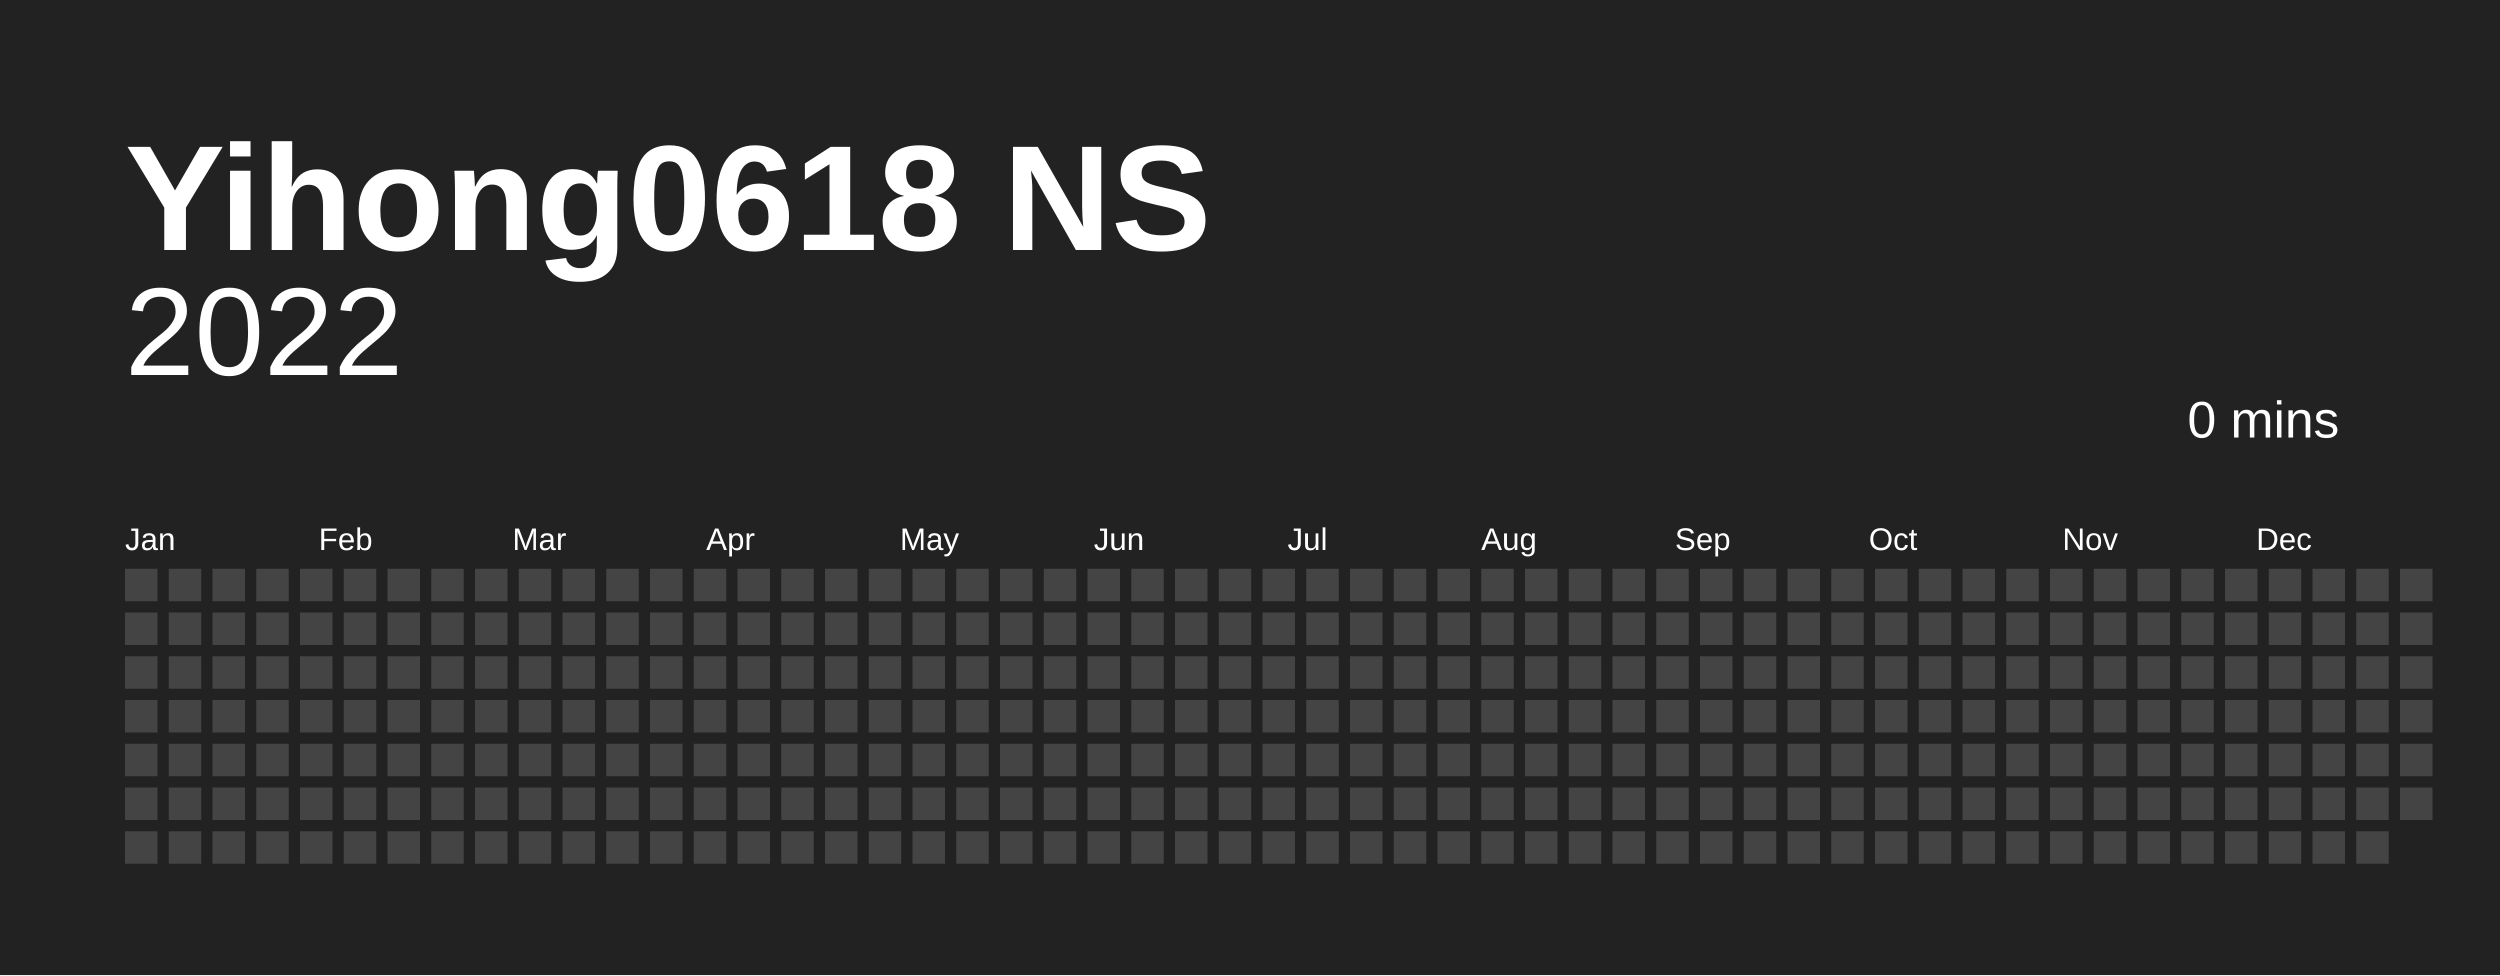
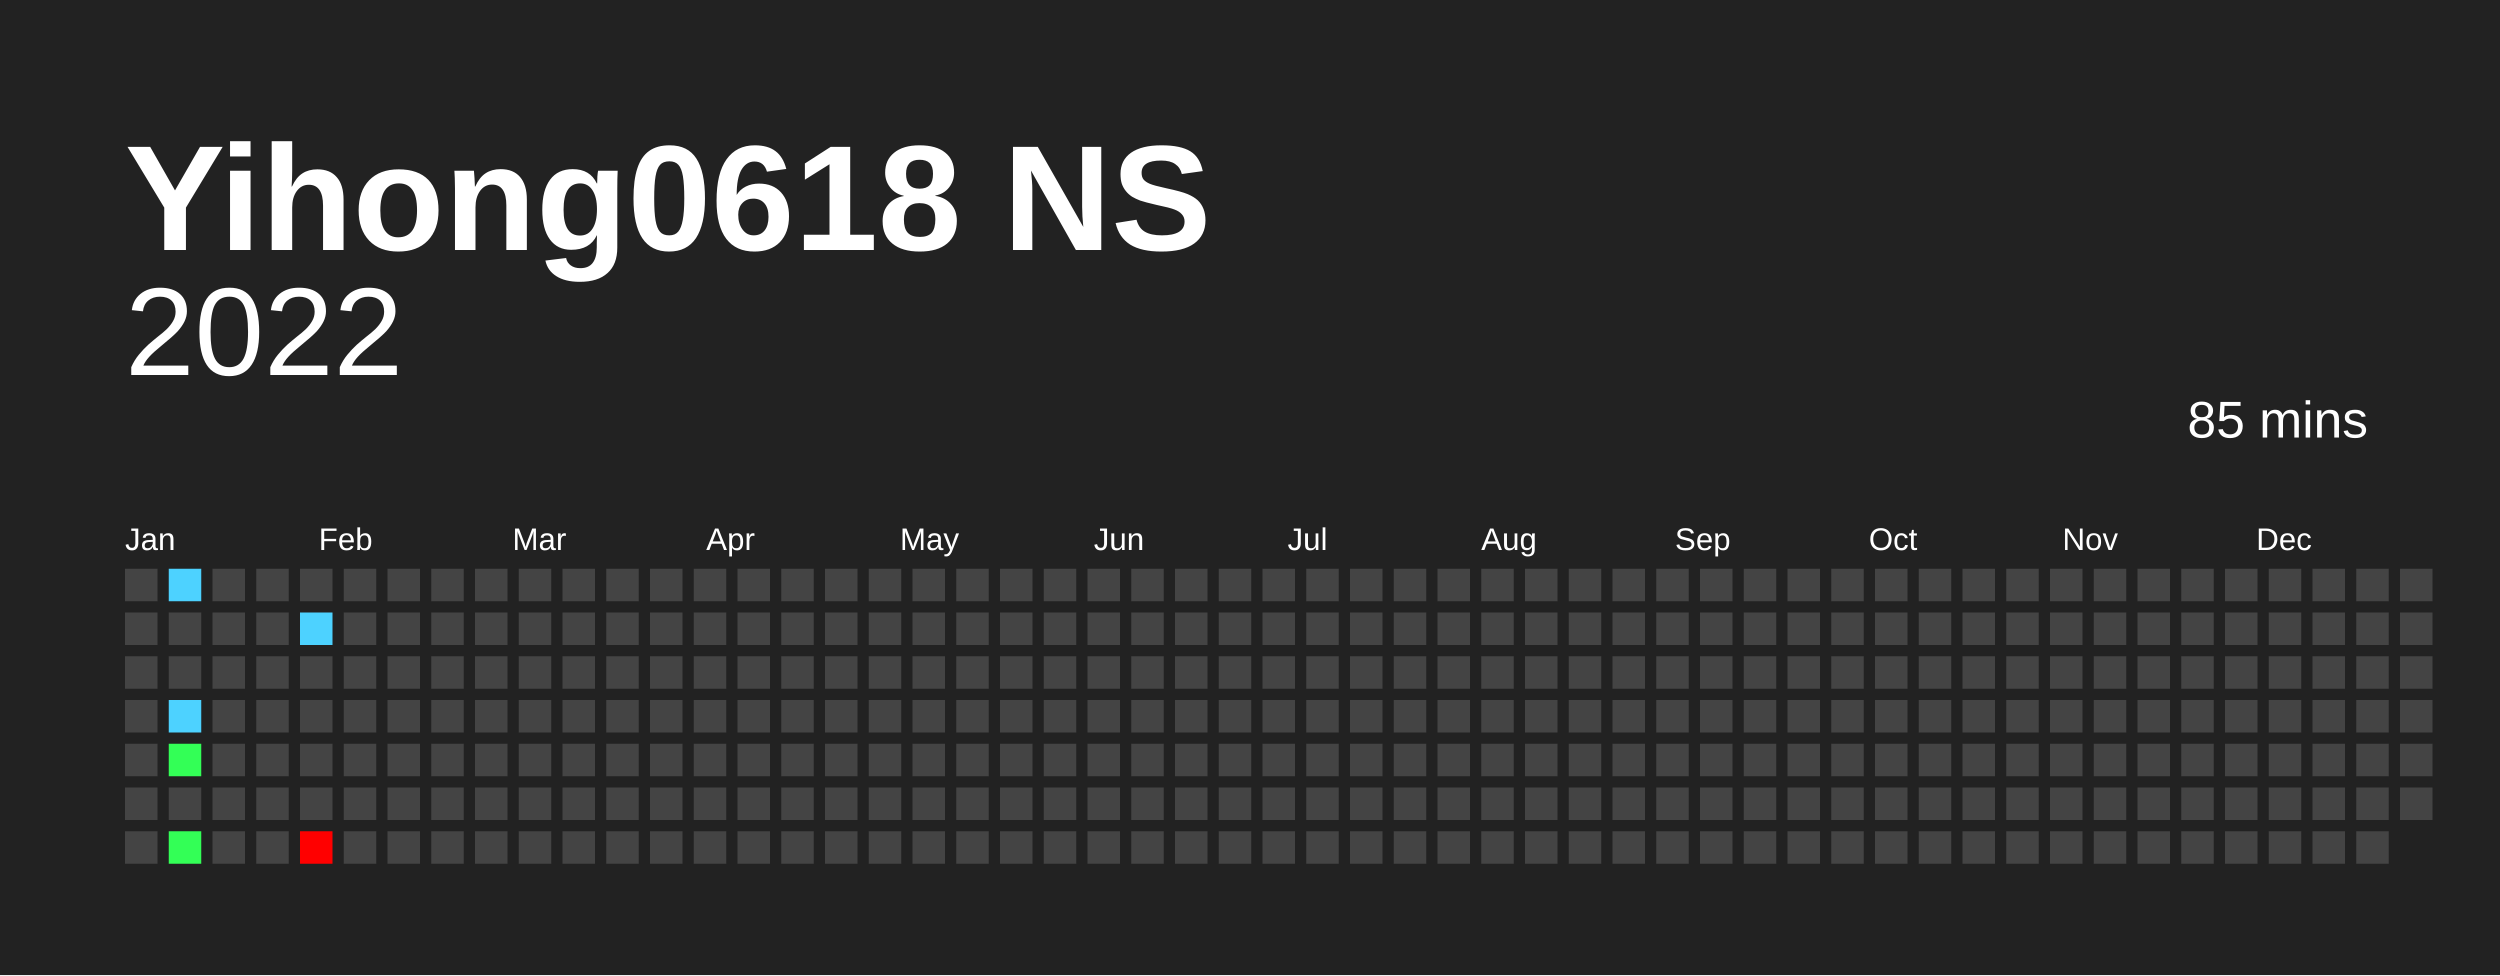
<svg xmlns="http://www.w3.org/2000/svg" baseProfile="full" height="78mm" version="1.1" viewBox="0,0,200,78" width="200mm">
  <defs />
  <rect fill="#222222" height="78" width="200" x="0" y="0" />
  <text fill="#FFFFFF" style="font-size:12px; font-family:Arial; font-weight:bold;" x="10" y="20">Yihong0618 NS</text>
  <text alignment-baseline="hanging" fill="#FFFFFF" style="font-size:10.0px; font-family:Arial;" x="10" y="30">2022</text>
-   <text alignment-baseline="hanging" fill="#FFFFFF" style="font-size:4.125px; font-family:Arial;" x="175" y="35">0 mins</text>
+   <text alignment-baseline="hanging" fill="#FFFFFF" style="font-size:4.125px; font-family:Arial;" x="175" y="35">85 mins</text>
  <text fill="#FFFFFF" style="font-size:2.5px; font-family:Arial" x="10.0" y="44">Jan</text>
  <text fill="#FFFFFF" style="font-size:2.5px; font-family:Arial" x="25.5" y="44">Feb</text>
  <text fill="#FFFFFF" style="font-size:2.5px; font-family:Arial" x="41.0" y="44">Mar</text>
  <text fill="#FFFFFF" style="font-size:2.5px; font-family:Arial" x="56.5" y="44">Apr</text>
  <text fill="#FFFFFF" style="font-size:2.5px; font-family:Arial" x="72.0" y="44">May</text>
  <text fill="#FFFFFF" style="font-size:2.5px; font-family:Arial" x="87.5" y="44">Jun</text>
  <text fill="#FFFFFF" style="font-size:2.5px; font-family:Arial" x="103.0" y="44">Jul</text>
  <text fill="#FFFFFF" style="font-size:2.5px; font-family:Arial" x="118.5" y="44">Aug</text>
  <text fill="#FFFFFF" style="font-size:2.5px; font-family:Arial" x="134.0" y="44">Sep</text>
  <text fill="#FFFFFF" style="font-size:2.5px; font-family:Arial" x="149.5" y="44">Oct</text>
  <text fill="#FFFFFF" style="font-size:2.5px; font-family:Arial" x="165.0" y="44">Nov</text>
  <text fill="#FFFFFF" style="font-size:2.5px; font-family:Arial" x="180.5" y="44">Dec</text>
  <rect fill="#444444" height="2.6" width="2.6" x="10.0" y="45.5" />
  <rect fill="#444444" height="2.6" width="2.6" x="10.0" y="49.0" />
  <rect fill="#444444" height="2.6" width="2.6" x="10.0" y="52.5" />
  <rect fill="#444444" height="2.6" width="2.6" x="10.0" y="56.0" />
  <rect fill="#444444" height="2.6" width="2.6" x="10.0" y="59.5" />
  <rect fill="#444444" height="2.6" width="2.6" x="10.0" y="63.0" />
  <rect fill="#444444" height="2.6" width="2.6" x="10.0" y="66.5" />
-   <rect fill="#444444" height="2.6" width="2.6" x="13.5" y="45.5" />
+   <rect fill="#4dd2ff" height="2.6" width="2.6" x="13.5" y="45.5" />
  <rect fill="#444444" height="2.6" width="2.6" x="13.5" y="49.0" />
  <rect fill="#444444" height="2.6" width="2.6" x="13.5" y="52.5" />
-   <rect fill="#444444" height="2.6" width="2.6" x="13.5" y="56.0" />
-   <rect fill="#444444" height="2.6" width="2.6" x="13.5" y="59.5" />
+   <rect fill="#4dd2ff" height="2.6" width="2.6" x="13.5" y="56.0" />
+   <rect fill="#33ff56" height="2.6" width="2.6" x="13.5" y="59.5" />
  <rect fill="#444444" height="2.6" width="2.6" x="13.5" y="63.0" />
-   <rect fill="#444444" height="2.6" width="2.6" x="13.5" y="66.5" />
+   <rect fill="#33ff56" height="2.6" width="2.6" x="13.5" y="66.5" />
  <rect fill="#444444" height="2.6" width="2.6" x="17.0" y="45.5" />
  <rect fill="#444444" height="2.6" width="2.6" x="17.0" y="49.0" />
  <rect fill="#444444" height="2.6" width="2.6" x="17.0" y="52.5" />
  <rect fill="#444444" height="2.6" width="2.6" x="17.0" y="56.0" />
  <rect fill="#444444" height="2.6" width="2.6" x="17.0" y="59.5" />
  <rect fill="#444444" height="2.6" width="2.6" x="17.0" y="63.0" />
  <rect fill="#444444" height="2.6" width="2.6" x="17.0" y="66.5" />
  <rect fill="#444444" height="2.6" width="2.6" x="20.5" y="45.5" />
  <rect fill="#444444" height="2.6" width="2.6" x="20.5" y="49.0" />
  <rect fill="#444444" height="2.6" width="2.6" x="20.5" y="52.5" />
  <rect fill="#444444" height="2.6" width="2.6" x="20.5" y="56.0" />
  <rect fill="#444444" height="2.6" width="2.6" x="20.5" y="59.5" />
  <rect fill="#444444" height="2.6" width="2.6" x="20.5" y="63.0" />
  <rect fill="#444444" height="2.6" width="2.6" x="20.5" y="66.5" />
  <rect fill="#444444" height="2.6" width="2.6" x="24.0" y="45.5" />
-   <rect fill="#444444" height="2.6" width="2.6" x="24.0" y="49.0" />
+   <rect fill="#4dd2ff" height="2.6" width="2.6" x="24.0" y="49.0" />
  <rect fill="#444444" height="2.6" width="2.6" x="24.0" y="52.5" />
  <rect fill="#444444" height="2.6" width="2.6" x="24.0" y="56.0" />
  <rect fill="#444444" height="2.6" width="2.6" x="24.0" y="59.5" />
  <rect fill="#444444" height="2.6" width="2.6" x="24.0" y="63.0" />
-   <rect fill="#444444" height="2.6" width="2.6" x="24.0" y="66.5" />
+   <rect fill="red" height="2.6" width="2.6" x="24.0" y="66.5" />
  <rect fill="#444444" height="2.6" width="2.6" x="27.5" y="45.5" />
  <rect fill="#444444" height="2.6" width="2.6" x="27.5" y="49.0" />
  <rect fill="#444444" height="2.6" width="2.6" x="27.5" y="52.5" />
  <rect fill="#444444" height="2.6" width="2.6" x="27.5" y="56.0" />
  <rect fill="#444444" height="2.6" width="2.6" x="27.5" y="59.5" />
  <rect fill="#444444" height="2.6" width="2.6" x="27.5" y="63.0" />
  <rect fill="#444444" height="2.6" width="2.6" x="27.5" y="66.5" />
  <rect fill="#444444" height="2.6" width="2.6" x="31.0" y="45.5" />
  <rect fill="#444444" height="2.6" width="2.6" x="31.0" y="49.0" />
  <rect fill="#444444" height="2.6" width="2.6" x="31.0" y="52.5" />
  <rect fill="#444444" height="2.6" width="2.6" x="31.0" y="56.0" />
  <rect fill="#444444" height="2.6" width="2.6" x="31.0" y="59.5" />
  <rect fill="#444444" height="2.6" width="2.6" x="31.0" y="63.0" />
  <rect fill="#444444" height="2.6" width="2.6" x="31.0" y="66.5" />
  <rect fill="#444444" height="2.6" width="2.6" x="34.5" y="45.5" />
  <rect fill="#444444" height="2.6" width="2.6" x="34.5" y="49.0" />
  <rect fill="#444444" height="2.6" width="2.6" x="34.5" y="52.5" />
  <rect fill="#444444" height="2.6" width="2.6" x="34.5" y="56.0" />
  <rect fill="#444444" height="2.6" width="2.6" x="34.5" y="59.5" />
  <rect fill="#444444" height="2.6" width="2.6" x="34.5" y="63.0" />
  <rect fill="#444444" height="2.6" width="2.6" x="34.5" y="66.5" />
  <rect fill="#444444" height="2.6" width="2.6" x="38.0" y="45.5" />
  <rect fill="#444444" height="2.6" width="2.6" x="38.0" y="49.0" />
  <rect fill="#444444" height="2.6" width="2.6" x="38.0" y="52.5" />
  <rect fill="#444444" height="2.6" width="2.6" x="38.0" y="56.0" />
  <rect fill="#444444" height="2.6" width="2.6" x="38.0" y="59.5" />
  <rect fill="#444444" height="2.6" width="2.6" x="38.0" y="63.0" />
  <rect fill="#444444" height="2.6" width="2.6" x="38.0" y="66.5" />
  <rect fill="#444444" height="2.6" width="2.6" x="41.5" y="45.5" />
  <rect fill="#444444" height="2.6" width="2.6" x="41.5" y="49.0" />
  <rect fill="#444444" height="2.6" width="2.6" x="41.5" y="52.5" />
  <rect fill="#444444" height="2.6" width="2.6" x="41.5" y="56.0" />
  <rect fill="#444444" height="2.6" width="2.6" x="41.5" y="59.5" />
  <rect fill="#444444" height="2.6" width="2.6" x="41.5" y="63.0" />
  <rect fill="#444444" height="2.6" width="2.6" x="41.5" y="66.5" />
  <rect fill="#444444" height="2.6" width="2.6" x="45.0" y="45.5" />
  <rect fill="#444444" height="2.6" width="2.6" x="45.0" y="49.0" />
  <rect fill="#444444" height="2.6" width="2.6" x="45.0" y="52.5" />
  <rect fill="#444444" height="2.6" width="2.6" x="45.0" y="56.0" />
  <rect fill="#444444" height="2.6" width="2.6" x="45.0" y="59.5" />
  <rect fill="#444444" height="2.6" width="2.6" x="45.0" y="63.0" />
  <rect fill="#444444" height="2.6" width="2.6" x="45.0" y="66.5" />
  <rect fill="#444444" height="2.6" width="2.6" x="48.5" y="45.5" />
  <rect fill="#444444" height="2.6" width="2.6" x="48.5" y="49.0" />
  <rect fill="#444444" height="2.6" width="2.6" x="48.5" y="52.5" />
  <rect fill="#444444" height="2.6" width="2.6" x="48.5" y="56.0" />
  <rect fill="#444444" height="2.6" width="2.6" x="48.5" y="59.5" />
  <rect fill="#444444" height="2.6" width="2.6" x="48.5" y="63.0" />
  <rect fill="#444444" height="2.6" width="2.6" x="48.5" y="66.5" />
  <rect fill="#444444" height="2.6" width="2.6" x="52.0" y="45.5" />
  <rect fill="#444444" height="2.6" width="2.6" x="52.0" y="49.0" />
  <rect fill="#444444" height="2.6" width="2.6" x="52.0" y="52.5" />
  <rect fill="#444444" height="2.6" width="2.6" x="52.0" y="56.0" />
  <rect fill="#444444" height="2.6" width="2.6" x="52.0" y="59.5" />
  <rect fill="#444444" height="2.6" width="2.6" x="52.0" y="63.0" />
  <rect fill="#444444" height="2.6" width="2.6" x="52.0" y="66.5" />
  <rect fill="#444444" height="2.6" width="2.6" x="55.5" y="45.5" />
  <rect fill="#444444" height="2.6" width="2.6" x="55.5" y="49.0" />
  <rect fill="#444444" height="2.6" width="2.6" x="55.5" y="52.5" />
  <rect fill="#444444" height="2.6" width="2.6" x="55.5" y="56.0" />
  <rect fill="#444444" height="2.6" width="2.6" x="55.5" y="59.5" />
  <rect fill="#444444" height="2.6" width="2.6" x="55.5" y="63.0" />
  <rect fill="#444444" height="2.6" width="2.6" x="55.5" y="66.5" />
  <rect fill="#444444" height="2.6" width="2.6" x="59.0" y="45.5" />
  <rect fill="#444444" height="2.6" width="2.6" x="59.0" y="49.0" />
  <rect fill="#444444" height="2.6" width="2.6" x="59.0" y="52.5" />
  <rect fill="#444444" height="2.6" width="2.6" x="59.0" y="56.0" />
  <rect fill="#444444" height="2.6" width="2.6" x="59.0" y="59.5" />
  <rect fill="#444444" height="2.6" width="2.6" x="59.0" y="63.0" />
  <rect fill="#444444" height="2.6" width="2.6" x="59.0" y="66.5" />
  <rect fill="#444444" height="2.6" width="2.6" x="62.5" y="45.5" />
  <rect fill="#444444" height="2.6" width="2.6" x="62.5" y="49.0" />
  <rect fill="#444444" height="2.6" width="2.6" x="62.5" y="52.5" />
  <rect fill="#444444" height="2.6" width="2.6" x="62.5" y="56.0" />
  <rect fill="#444444" height="2.6" width="2.6" x="62.5" y="59.5" />
  <rect fill="#444444" height="2.6" width="2.6" x="62.5" y="63.0" />
  <rect fill="#444444" height="2.6" width="2.6" x="62.5" y="66.5" />
  <rect fill="#444444" height="2.6" width="2.6" x="66.0" y="45.5" />
  <rect fill="#444444" height="2.6" width="2.6" x="66.0" y="49.0" />
  <rect fill="#444444" height="2.6" width="2.6" x="66.0" y="52.5" />
  <rect fill="#444444" height="2.6" width="2.6" x="66.0" y="56.0" />
  <rect fill="#444444" height="2.6" width="2.6" x="66.0" y="59.5" />
  <rect fill="#444444" height="2.6" width="2.6" x="66.0" y="63.0" />
  <rect fill="#444444" height="2.6" width="2.6" x="66.0" y="66.5" />
  <rect fill="#444444" height="2.6" width="2.6" x="69.5" y="45.5" />
  <rect fill="#444444" height="2.6" width="2.6" x="69.5" y="49.0" />
  <rect fill="#444444" height="2.6" width="2.6" x="69.5" y="52.5" />
  <rect fill="#444444" height="2.6" width="2.6" x="69.5" y="56.0" />
  <rect fill="#444444" height="2.6" width="2.6" x="69.5" y="59.5" />
  <rect fill="#444444" height="2.6" width="2.6" x="69.5" y="63.0" />
  <rect fill="#444444" height="2.6" width="2.6" x="69.5" y="66.5" />
  <rect fill="#444444" height="2.6" width="2.6" x="73.0" y="45.5" />
  <rect fill="#444444" height="2.6" width="2.6" x="73.0" y="49.0" />
  <rect fill="#444444" height="2.6" width="2.6" x="73.0" y="52.5" />
  <rect fill="#444444" height="2.6" width="2.6" x="73.0" y="56.0" />
  <rect fill="#444444" height="2.6" width="2.6" x="73.0" y="59.5" />
  <rect fill="#444444" height="2.6" width="2.6" x="73.0" y="63.0" />
  <rect fill="#444444" height="2.6" width="2.6" x="73.0" y="66.5" />
  <rect fill="#444444" height="2.6" width="2.6" x="76.5" y="45.5" />
  <rect fill="#444444" height="2.6" width="2.6" x="76.5" y="49.0" />
  <rect fill="#444444" height="2.6" width="2.6" x="76.5" y="52.5" />
  <rect fill="#444444" height="2.6" width="2.6" x="76.5" y="56.0" />
  <rect fill="#444444" height="2.6" width="2.6" x="76.5" y="59.5" />
  <rect fill="#444444" height="2.6" width="2.6" x="76.5" y="63.0" />
  <rect fill="#444444" height="2.6" width="2.6" x="76.5" y="66.5" />
  <rect fill="#444444" height="2.6" width="2.6" x="80.0" y="45.5" />
  <rect fill="#444444" height="2.6" width="2.6" x="80.0" y="49.0" />
  <rect fill="#444444" height="2.6" width="2.6" x="80.0" y="52.5" />
  <rect fill="#444444" height="2.6" width="2.6" x="80.0" y="56.0" />
  <rect fill="#444444" height="2.6" width="2.6" x="80.0" y="59.5" />
  <rect fill="#444444" height="2.6" width="2.6" x="80.0" y="63.0" />
  <rect fill="#444444" height="2.6" width="2.6" x="80.0" y="66.5" />
  <rect fill="#444444" height="2.6" width="2.6" x="83.5" y="45.5" />
  <rect fill="#444444" height="2.6" width="2.6" x="83.5" y="49.0" />
  <rect fill="#444444" height="2.6" width="2.6" x="83.5" y="52.5" />
  <rect fill="#444444" height="2.6" width="2.6" x="83.5" y="56.0" />
  <rect fill="#444444" height="2.6" width="2.6" x="83.5" y="59.5" />
  <rect fill="#444444" height="2.6" width="2.6" x="83.5" y="63.0" />
  <rect fill="#444444" height="2.6" width="2.6" x="83.5" y="66.5" />
  <rect fill="#444444" height="2.6" width="2.6" x="87.0" y="45.5" />
  <rect fill="#444444" height="2.6" width="2.6" x="87.0" y="49.0" />
  <rect fill="#444444" height="2.6" width="2.6" x="87.0" y="52.5" />
  <rect fill="#444444" height="2.6" width="2.6" x="87.0" y="56.0" />
  <rect fill="#444444" height="2.6" width="2.6" x="87.0" y="59.5" />
  <rect fill="#444444" height="2.6" width="2.6" x="87.0" y="63.0" />
  <rect fill="#444444" height="2.6" width="2.6" x="87.0" y="66.5" />
  <rect fill="#444444" height="2.6" width="2.6" x="90.5" y="45.5" />
  <rect fill="#444444" height="2.6" width="2.6" x="90.5" y="49.0" />
  <rect fill="#444444" height="2.6" width="2.6" x="90.5" y="52.5" />
  <rect fill="#444444" height="2.6" width="2.6" x="90.5" y="56.0" />
  <rect fill="#444444" height="2.6" width="2.6" x="90.5" y="59.5" />
  <rect fill="#444444" height="2.6" width="2.6" x="90.5" y="63.0" />
  <rect fill="#444444" height="2.6" width="2.6" x="90.5" y="66.5" />
  <rect fill="#444444" height="2.6" width="2.6" x="94.0" y="45.5" />
  <rect fill="#444444" height="2.6" width="2.6" x="94.0" y="49.0" />
  <rect fill="#444444" height="2.6" width="2.6" x="94.0" y="52.5" />
  <rect fill="#444444" height="2.6" width="2.6" x="94.0" y="56.0" />
  <rect fill="#444444" height="2.6" width="2.6" x="94.0" y="59.5" />
  <rect fill="#444444" height="2.6" width="2.6" x="94.0" y="63.0" />
  <rect fill="#444444" height="2.6" width="2.6" x="94.0" y="66.5" />
  <rect fill="#444444" height="2.6" width="2.6" x="97.5" y="45.5" />
  <rect fill="#444444" height="2.6" width="2.6" x="97.5" y="49.0" />
  <rect fill="#444444" height="2.6" width="2.6" x="97.5" y="52.5" />
  <rect fill="#444444" height="2.6" width="2.6" x="97.5" y="56.0" />
  <rect fill="#444444" height="2.6" width="2.6" x="97.5" y="59.5" />
  <rect fill="#444444" height="2.6" width="2.6" x="97.5" y="63.0" />
  <rect fill="#444444" height="2.6" width="2.6" x="97.5" y="66.5" />
  <rect fill="#444444" height="2.6" width="2.6" x="101.0" y="45.5" />
  <rect fill="#444444" height="2.6" width="2.6" x="101.0" y="49.0" />
  <rect fill="#444444" height="2.6" width="2.6" x="101.0" y="52.5" />
  <rect fill="#444444" height="2.6" width="2.6" x="101.0" y="56.0" />
  <rect fill="#444444" height="2.6" width="2.6" x="101.0" y="59.5" />
  <rect fill="#444444" height="2.6" width="2.6" x="101.0" y="63.0" />
  <rect fill="#444444" height="2.6" width="2.6" x="101.0" y="66.5" />
  <rect fill="#444444" height="2.6" width="2.6" x="104.5" y="45.5" />
  <rect fill="#444444" height="2.6" width="2.6" x="104.5" y="49.0" />
  <rect fill="#444444" height="2.6" width="2.6" x="104.5" y="52.5" />
  <rect fill="#444444" height="2.6" width="2.6" x="104.5" y="56.0" />
  <rect fill="#444444" height="2.6" width="2.6" x="104.5" y="59.5" />
  <rect fill="#444444" height="2.6" width="2.6" x="104.5" y="63.0" />
  <rect fill="#444444" height="2.6" width="2.6" x="104.5" y="66.5" />
  <rect fill="#444444" height="2.6" width="2.6" x="108.0" y="45.5" />
  <rect fill="#444444" height="2.6" width="2.6" x="108.0" y="49.0" />
  <rect fill="#444444" height="2.6" width="2.6" x="108.0" y="52.5" />
  <rect fill="#444444" height="2.6" width="2.6" x="108.0" y="56.0" />
  <rect fill="#444444" height="2.6" width="2.6" x="108.0" y="59.5" />
  <rect fill="#444444" height="2.6" width="2.6" x="108.0" y="63.0" />
  <rect fill="#444444" height="2.6" width="2.6" x="108.0" y="66.5" />
  <rect fill="#444444" height="2.6" width="2.6" x="111.5" y="45.5" />
  <rect fill="#444444" height="2.6" width="2.6" x="111.5" y="49.0" />
  <rect fill="#444444" height="2.6" width="2.6" x="111.5" y="52.5" />
  <rect fill="#444444" height="2.6" width="2.6" x="111.5" y="56.0" />
  <rect fill="#444444" height="2.6" width="2.6" x="111.5" y="59.5" />
  <rect fill="#444444" height="2.6" width="2.6" x="111.5" y="63.0" />
  <rect fill="#444444" height="2.6" width="2.6" x="111.5" y="66.5" />
  <rect fill="#444444" height="2.6" width="2.6" x="115.0" y="45.5" />
  <rect fill="#444444" height="2.6" width="2.6" x="115.0" y="49.0" />
  <rect fill="#444444" height="2.6" width="2.6" x="115.0" y="52.5" />
  <rect fill="#444444" height="2.6" width="2.6" x="115.0" y="56.0" />
  <rect fill="#444444" height="2.6" width="2.6" x="115.0" y="59.5" />
  <rect fill="#444444" height="2.6" width="2.6" x="115.0" y="63.0" />
  <rect fill="#444444" height="2.6" width="2.6" x="115.0" y="66.5" />
  <rect fill="#444444" height="2.6" width="2.6" x="118.5" y="45.5" />
  <rect fill="#444444" height="2.6" width="2.6" x="118.5" y="49.0" />
  <rect fill="#444444" height="2.6" width="2.6" x="118.5" y="52.5" />
  <rect fill="#444444" height="2.6" width="2.6" x="118.5" y="56.0" />
  <rect fill="#444444" height="2.6" width="2.6" x="118.5" y="59.5" />
  <rect fill="#444444" height="2.6" width="2.6" x="118.5" y="63.0" />
  <rect fill="#444444" height="2.6" width="2.6" x="118.5" y="66.5" />
  <rect fill="#444444" height="2.6" width="2.6" x="122.0" y="45.5" />
  <rect fill="#444444" height="2.6" width="2.6" x="122.0" y="49.0" />
  <rect fill="#444444" height="2.6" width="2.6" x="122.0" y="52.5" />
  <rect fill="#444444" height="2.6" width="2.6" x="122.0" y="56.0" />
  <rect fill="#444444" height="2.6" width="2.6" x="122.0" y="59.5" />
  <rect fill="#444444" height="2.6" width="2.6" x="122.0" y="63.0" />
  <rect fill="#444444" height="2.6" width="2.6" x="122.0" y="66.5" />
  <rect fill="#444444" height="2.6" width="2.6" x="125.5" y="45.5" />
  <rect fill="#444444" height="2.6" width="2.6" x="125.5" y="49.0" />
  <rect fill="#444444" height="2.6" width="2.6" x="125.5" y="52.5" />
  <rect fill="#444444" height="2.6" width="2.6" x="125.5" y="56.0" />
  <rect fill="#444444" height="2.6" width="2.6" x="125.5" y="59.5" />
  <rect fill="#444444" height="2.6" width="2.6" x="125.5" y="63.0" />
  <rect fill="#444444" height="2.6" width="2.6" x="125.5" y="66.5" />
  <rect fill="#444444" height="2.6" width="2.6" x="129.0" y="45.5" />
  <rect fill="#444444" height="2.6" width="2.6" x="129.0" y="49.0" />
  <rect fill="#444444" height="2.6" width="2.6" x="129.0" y="52.5" />
  <rect fill="#444444" height="2.6" width="2.6" x="129.0" y="56.0" />
  <rect fill="#444444" height="2.6" width="2.6" x="129.0" y="59.5" />
  <rect fill="#444444" height="2.6" width="2.6" x="129.0" y="63.0" />
  <rect fill="#444444" height="2.6" width="2.6" x="129.0" y="66.5" />
  <rect fill="#444444" height="2.6" width="2.6" x="132.5" y="45.5" />
  <rect fill="#444444" height="2.6" width="2.6" x="132.5" y="49.0" />
  <rect fill="#444444" height="2.6" width="2.6" x="132.5" y="52.5" />
  <rect fill="#444444" height="2.6" width="2.6" x="132.5" y="56.0" />
  <rect fill="#444444" height="2.6" width="2.6" x="132.5" y="59.5" />
  <rect fill="#444444" height="2.6" width="2.6" x="132.5" y="63.0" />
  <rect fill="#444444" height="2.6" width="2.6" x="132.5" y="66.5" />
  <rect fill="#444444" height="2.6" width="2.6" x="136.0" y="45.5" />
  <rect fill="#444444" height="2.6" width="2.6" x="136.0" y="49.0" />
  <rect fill="#444444" height="2.6" width="2.6" x="136.0" y="52.5" />
  <rect fill="#444444" height="2.6" width="2.6" x="136.0" y="56.0" />
  <rect fill="#444444" height="2.6" width="2.6" x="136.0" y="59.5" />
  <rect fill="#444444" height="2.6" width="2.6" x="136.0" y="63.0" />
  <rect fill="#444444" height="2.6" width="2.6" x="136.0" y="66.5" />
  <rect fill="#444444" height="2.6" width="2.6" x="139.5" y="45.5" />
  <rect fill="#444444" height="2.6" width="2.6" x="139.5" y="49.0" />
  <rect fill="#444444" height="2.6" width="2.6" x="139.5" y="52.5" />
  <rect fill="#444444" height="2.6" width="2.6" x="139.5" y="56.0" />
  <rect fill="#444444" height="2.6" width="2.6" x="139.5" y="59.5" />
  <rect fill="#444444" height="2.6" width="2.6" x="139.5" y="63.0" />
  <rect fill="#444444" height="2.6" width="2.6" x="139.5" y="66.5" />
  <rect fill="#444444" height="2.6" width="2.6" x="143.0" y="45.5" />
  <rect fill="#444444" height="2.6" width="2.6" x="143.0" y="49.0" />
  <rect fill="#444444" height="2.6" width="2.6" x="143.0" y="52.5" />
  <rect fill="#444444" height="2.6" width="2.6" x="143.0" y="56.0" />
  <rect fill="#444444" height="2.6" width="2.6" x="143.0" y="59.5" />
  <rect fill="#444444" height="2.6" width="2.6" x="143.0" y="63.0" />
  <rect fill="#444444" height="2.6" width="2.6" x="143.0" y="66.5" />
  <rect fill="#444444" height="2.6" width="2.6" x="146.5" y="45.5" />
  <rect fill="#444444" height="2.6" width="2.6" x="146.5" y="49.0" />
  <rect fill="#444444" height="2.6" width="2.6" x="146.5" y="52.5" />
  <rect fill="#444444" height="2.6" width="2.6" x="146.5" y="56.0" />
  <rect fill="#444444" height="2.6" width="2.6" x="146.5" y="59.5" />
  <rect fill="#444444" height="2.6" width="2.6" x="146.5" y="63.0" />
  <rect fill="#444444" height="2.6" width="2.6" x="146.5" y="66.5" />
  <rect fill="#444444" height="2.6" width="2.6" x="150.0" y="45.5" />
  <rect fill="#444444" height="2.6" width="2.6" x="150.0" y="49.0" />
  <rect fill="#444444" height="2.6" width="2.6" x="150.0" y="52.5" />
  <rect fill="#444444" height="2.6" width="2.6" x="150.0" y="56.0" />
  <rect fill="#444444" height="2.6" width="2.6" x="150.0" y="59.5" />
  <rect fill="#444444" height="2.6" width="2.6" x="150.0" y="63.0" />
  <rect fill="#444444" height="2.6" width="2.6" x="150.0" y="66.5" />
  <rect fill="#444444" height="2.6" width="2.6" x="153.5" y="45.5" />
  <rect fill="#444444" height="2.6" width="2.6" x="153.5" y="49.0" />
  <rect fill="#444444" height="2.6" width="2.6" x="153.5" y="52.5" />
  <rect fill="#444444" height="2.6" width="2.6" x="153.5" y="56.0" />
  <rect fill="#444444" height="2.6" width="2.6" x="153.5" y="59.5" />
  <rect fill="#444444" height="2.6" width="2.6" x="153.5" y="63.0" />
  <rect fill="#444444" height="2.6" width="2.6" x="153.5" y="66.5" />
  <rect fill="#444444" height="2.6" width="2.6" x="157.0" y="45.5" />
  <rect fill="#444444" height="2.6" width="2.6" x="157.0" y="49.0" />
  <rect fill="#444444" height="2.6" width="2.6" x="157.0" y="52.5" />
  <rect fill="#444444" height="2.6" width="2.6" x="157.0" y="56.0" />
  <rect fill="#444444" height="2.6" width="2.6" x="157.0" y="59.5" />
  <rect fill="#444444" height="2.6" width="2.6" x="157.0" y="63.0" />
  <rect fill="#444444" height="2.6" width="2.6" x="157.0" y="66.5" />
  <rect fill="#444444" height="2.6" width="2.6" x="160.5" y="45.5" />
  <rect fill="#444444" height="2.6" width="2.6" x="160.5" y="49.0" />
  <rect fill="#444444" height="2.6" width="2.6" x="160.5" y="52.5" />
  <rect fill="#444444" height="2.6" width="2.6" x="160.5" y="56.0" />
  <rect fill="#444444" height="2.6" width="2.6" x="160.5" y="59.5" />
  <rect fill="#444444" height="2.6" width="2.6" x="160.5" y="63.0" />
  <rect fill="#444444" height="2.6" width="2.6" x="160.5" y="66.5" />
  <rect fill="#444444" height="2.6" width="2.6" x="164.0" y="45.5" />
  <rect fill="#444444" height="2.6" width="2.6" x="164.0" y="49.0" />
  <rect fill="#444444" height="2.6" width="2.6" x="164.0" y="52.5" />
  <rect fill="#444444" height="2.6" width="2.6" x="164.0" y="56.0" />
  <rect fill="#444444" height="2.6" width="2.6" x="164.0" y="59.5" />
  <rect fill="#444444" height="2.6" width="2.6" x="164.0" y="63.0" />
  <rect fill="#444444" height="2.6" width="2.6" x="164.0" y="66.5" />
  <rect fill="#444444" height="2.6" width="2.6" x="167.5" y="45.5" />
  <rect fill="#444444" height="2.6" width="2.6" x="167.5" y="49.0" />
  <rect fill="#444444" height="2.6" width="2.6" x="167.5" y="52.5" />
  <rect fill="#444444" height="2.6" width="2.6" x="167.5" y="56.0" />
  <rect fill="#444444" height="2.6" width="2.6" x="167.5" y="59.5" />
  <rect fill="#444444" height="2.6" width="2.6" x="167.5" y="63.0" />
  <rect fill="#444444" height="2.6" width="2.6" x="167.5" y="66.5" />
  <rect fill="#444444" height="2.6" width="2.6" x="171.0" y="45.5" />
  <rect fill="#444444" height="2.6" width="2.6" x="171.0" y="49.0" />
  <rect fill="#444444" height="2.6" width="2.6" x="171.0" y="52.5" />
  <rect fill="#444444" height="2.6" width="2.6" x="171.0" y="56.0" />
  <rect fill="#444444" height="2.6" width="2.6" x="171.0" y="59.5" />
  <rect fill="#444444" height="2.6" width="2.6" x="171.0" y="63.0" />
  <rect fill="#444444" height="2.6" width="2.6" x="171.0" y="66.5" />
  <rect fill="#444444" height="2.6" width="2.6" x="174.5" y="45.5" />
  <rect fill="#444444" height="2.6" width="2.6" x="174.5" y="49.0" />
  <rect fill="#444444" height="2.6" width="2.6" x="174.5" y="52.5" />
  <rect fill="#444444" height="2.6" width="2.6" x="174.5" y="56.0" />
  <rect fill="#444444" height="2.6" width="2.6" x="174.5" y="59.5" />
  <rect fill="#444444" height="2.6" width="2.6" x="174.5" y="63.0" />
  <rect fill="#444444" height="2.6" width="2.6" x="174.5" y="66.5" />
  <rect fill="#444444" height="2.6" width="2.6" x="178.0" y="45.5" />
  <rect fill="#444444" height="2.6" width="2.6" x="178.0" y="49.0" />
  <rect fill="#444444" height="2.6" width="2.6" x="178.0" y="52.5" />
  <rect fill="#444444" height="2.6" width="2.6" x="178.0" y="56.0" />
  <rect fill="#444444" height="2.6" width="2.6" x="178.0" y="59.5" />
  <rect fill="#444444" height="2.6" width="2.6" x="178.0" y="63.0" />
  <rect fill="#444444" height="2.6" width="2.6" x="178.0" y="66.5" />
  <rect fill="#444444" height="2.6" width="2.6" x="181.5" y="45.5" />
  <rect fill="#444444" height="2.6" width="2.6" x="181.5" y="49.0" />
  <rect fill="#444444" height="2.6" width="2.6" x="181.5" y="52.5" />
  <rect fill="#444444" height="2.6" width="2.6" x="181.5" y="56.0" />
  <rect fill="#444444" height="2.6" width="2.6" x="181.5" y="59.5" />
  <rect fill="#444444" height="2.6" width="2.6" x="181.5" y="63.0" />
  <rect fill="#444444" height="2.6" width="2.6" x="181.5" y="66.5" />
  <rect fill="#444444" height="2.6" width="2.6" x="185.0" y="45.5" />
  <rect fill="#444444" height="2.6" width="2.6" x="185.0" y="49.0" />
  <rect fill="#444444" height="2.6" width="2.6" x="185.0" y="52.5" />
  <rect fill="#444444" height="2.6" width="2.6" x="185.0" y="56.0" />
  <rect fill="#444444" height="2.6" width="2.6" x="185.0" y="59.5" />
  <rect fill="#444444" height="2.6" width="2.6" x="185.0" y="63.0" />
  <rect fill="#444444" height="2.6" width="2.6" x="185.0" y="66.5" />
  <rect fill="#444444" height="2.6" width="2.6" x="188.5" y="45.5" />
  <rect fill="#444444" height="2.6" width="2.6" x="188.5" y="49.0" />
  <rect fill="#444444" height="2.6" width="2.6" x="188.5" y="52.5" />
  <rect fill="#444444" height="2.6" width="2.6" x="188.5" y="56.0" />
  <rect fill="#444444" height="2.6" width="2.6" x="188.5" y="59.5" />
  <rect fill="#444444" height="2.6" width="2.6" x="188.5" y="63.0" />
  <rect fill="#444444" height="2.6" width="2.6" x="188.5" y="66.5" />
  <rect fill="#444444" height="2.6" width="2.6" x="192.0" y="45.5" />
  <rect fill="#444444" height="2.6" width="2.6" x="192.0" y="49.0" />
  <rect fill="#444444" height="2.6" width="2.6" x="192.0" y="52.5" />
  <rect fill="#444444" height="2.6" width="2.6" x="192.0" y="56.0" />
  <rect fill="#444444" height="2.6" width="2.6" x="192.0" y="59.5" />
  <rect fill="#444444" height="2.6" width="2.6" x="192.0" y="63.0" />
</svg>
